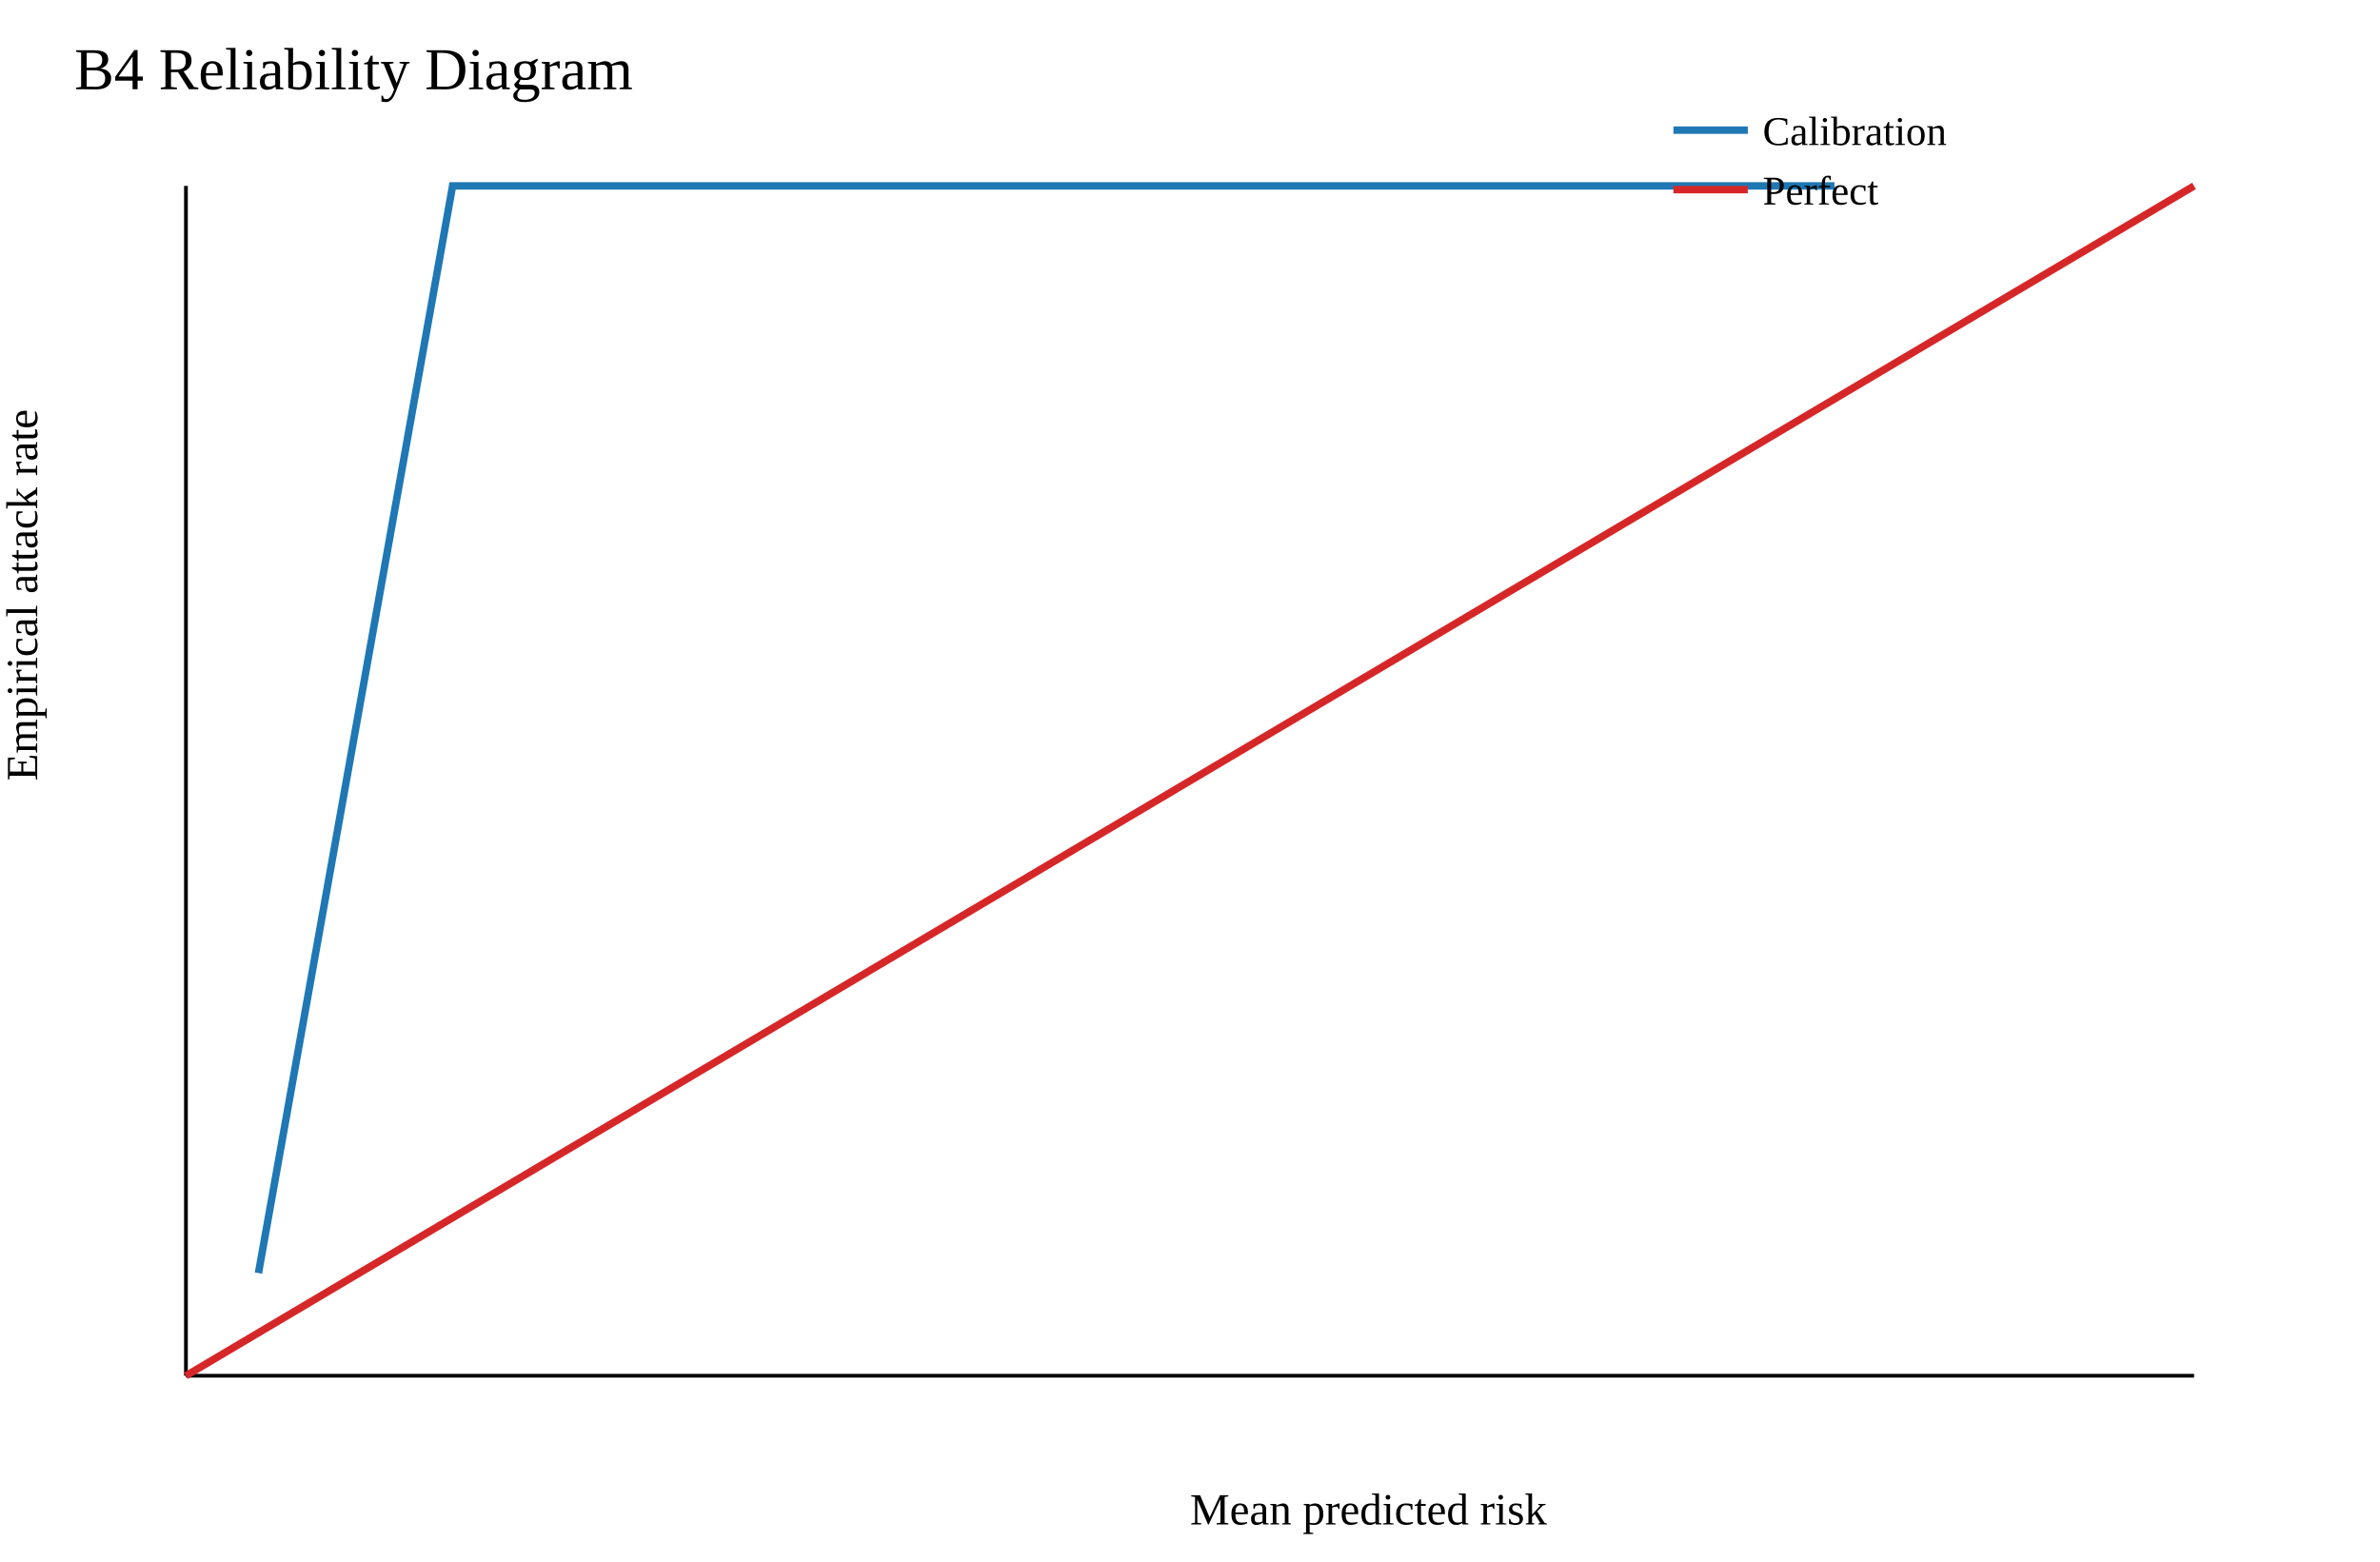
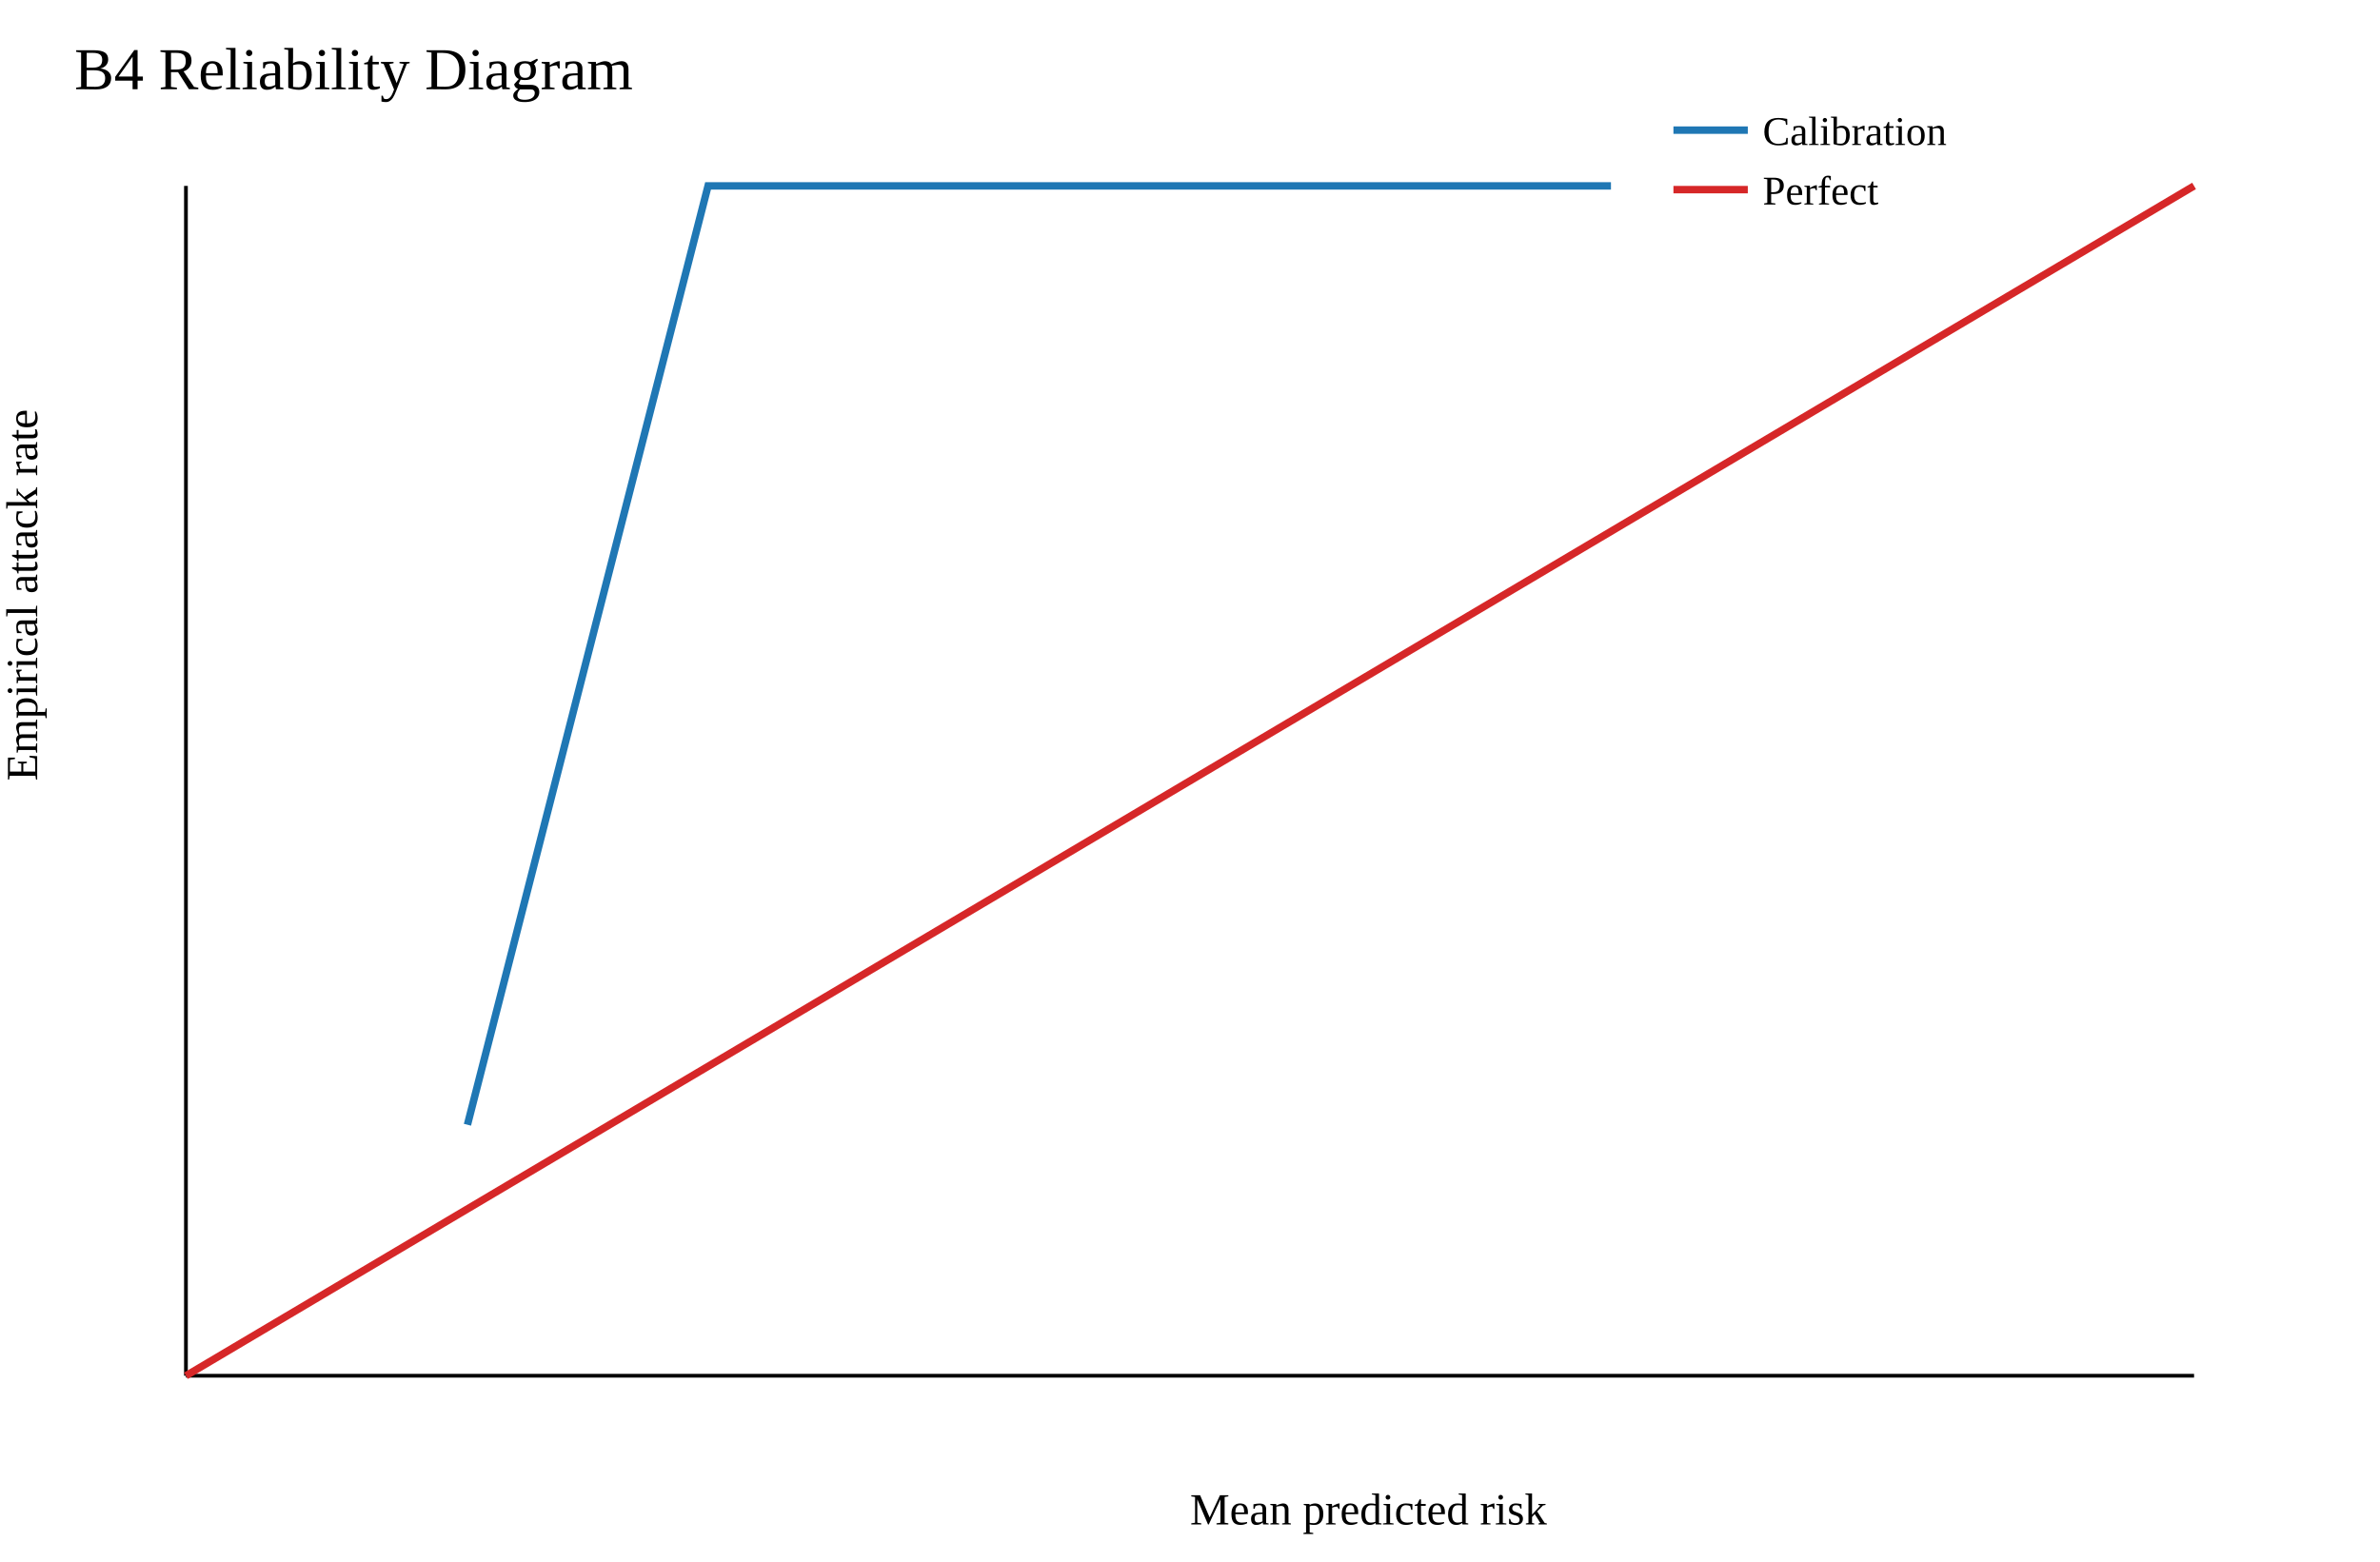
<svg xmlns="http://www.w3.org/2000/svg" width="640" height="420">
  <text x="20" y="24" font-size="16">B4 Reliability Diagram</text>
  <line x1="50" y1="370" x2="590" y2="370" stroke="black" />
  <line x1="50" y1="370" x2="50" y2="50" stroke="black" />
  <text x="320" y="410" font-size="12">Mean predicted risk</text>
  <text x="10" y="210" font-size="12" transform="rotate(-90 10,210)">Empirical attack rate</text>
-   <polyline fill="none" stroke="#1f77b4" stroke-width="2" points="69.5,342.4 121.7,50.0 412.0,50.0 474.6,50.0 493.3,50.0" />
+   <polyline fill="none" stroke="#1f77b4" stroke-width="2" points="125.7,302.5 190.4,50.0 373.0,50.0 418.8,50.0 433.2,50.0" />
  <line x1="450" y1="35" x2="470" y2="35" stroke="#1f77b4" stroke-width="2" />
  <text x="474" y="39" font-size="11">Calibration</text>
  <polyline fill="none" stroke="#d62728" stroke-width="2" points="50.0,370.0 590.0,50.0" />
  <line x1="450" y1="51" x2="470" y2="51" stroke="#d62728" stroke-width="2" />
  <text x="474" y="55" font-size="11">Perfect</text>
</svg>
